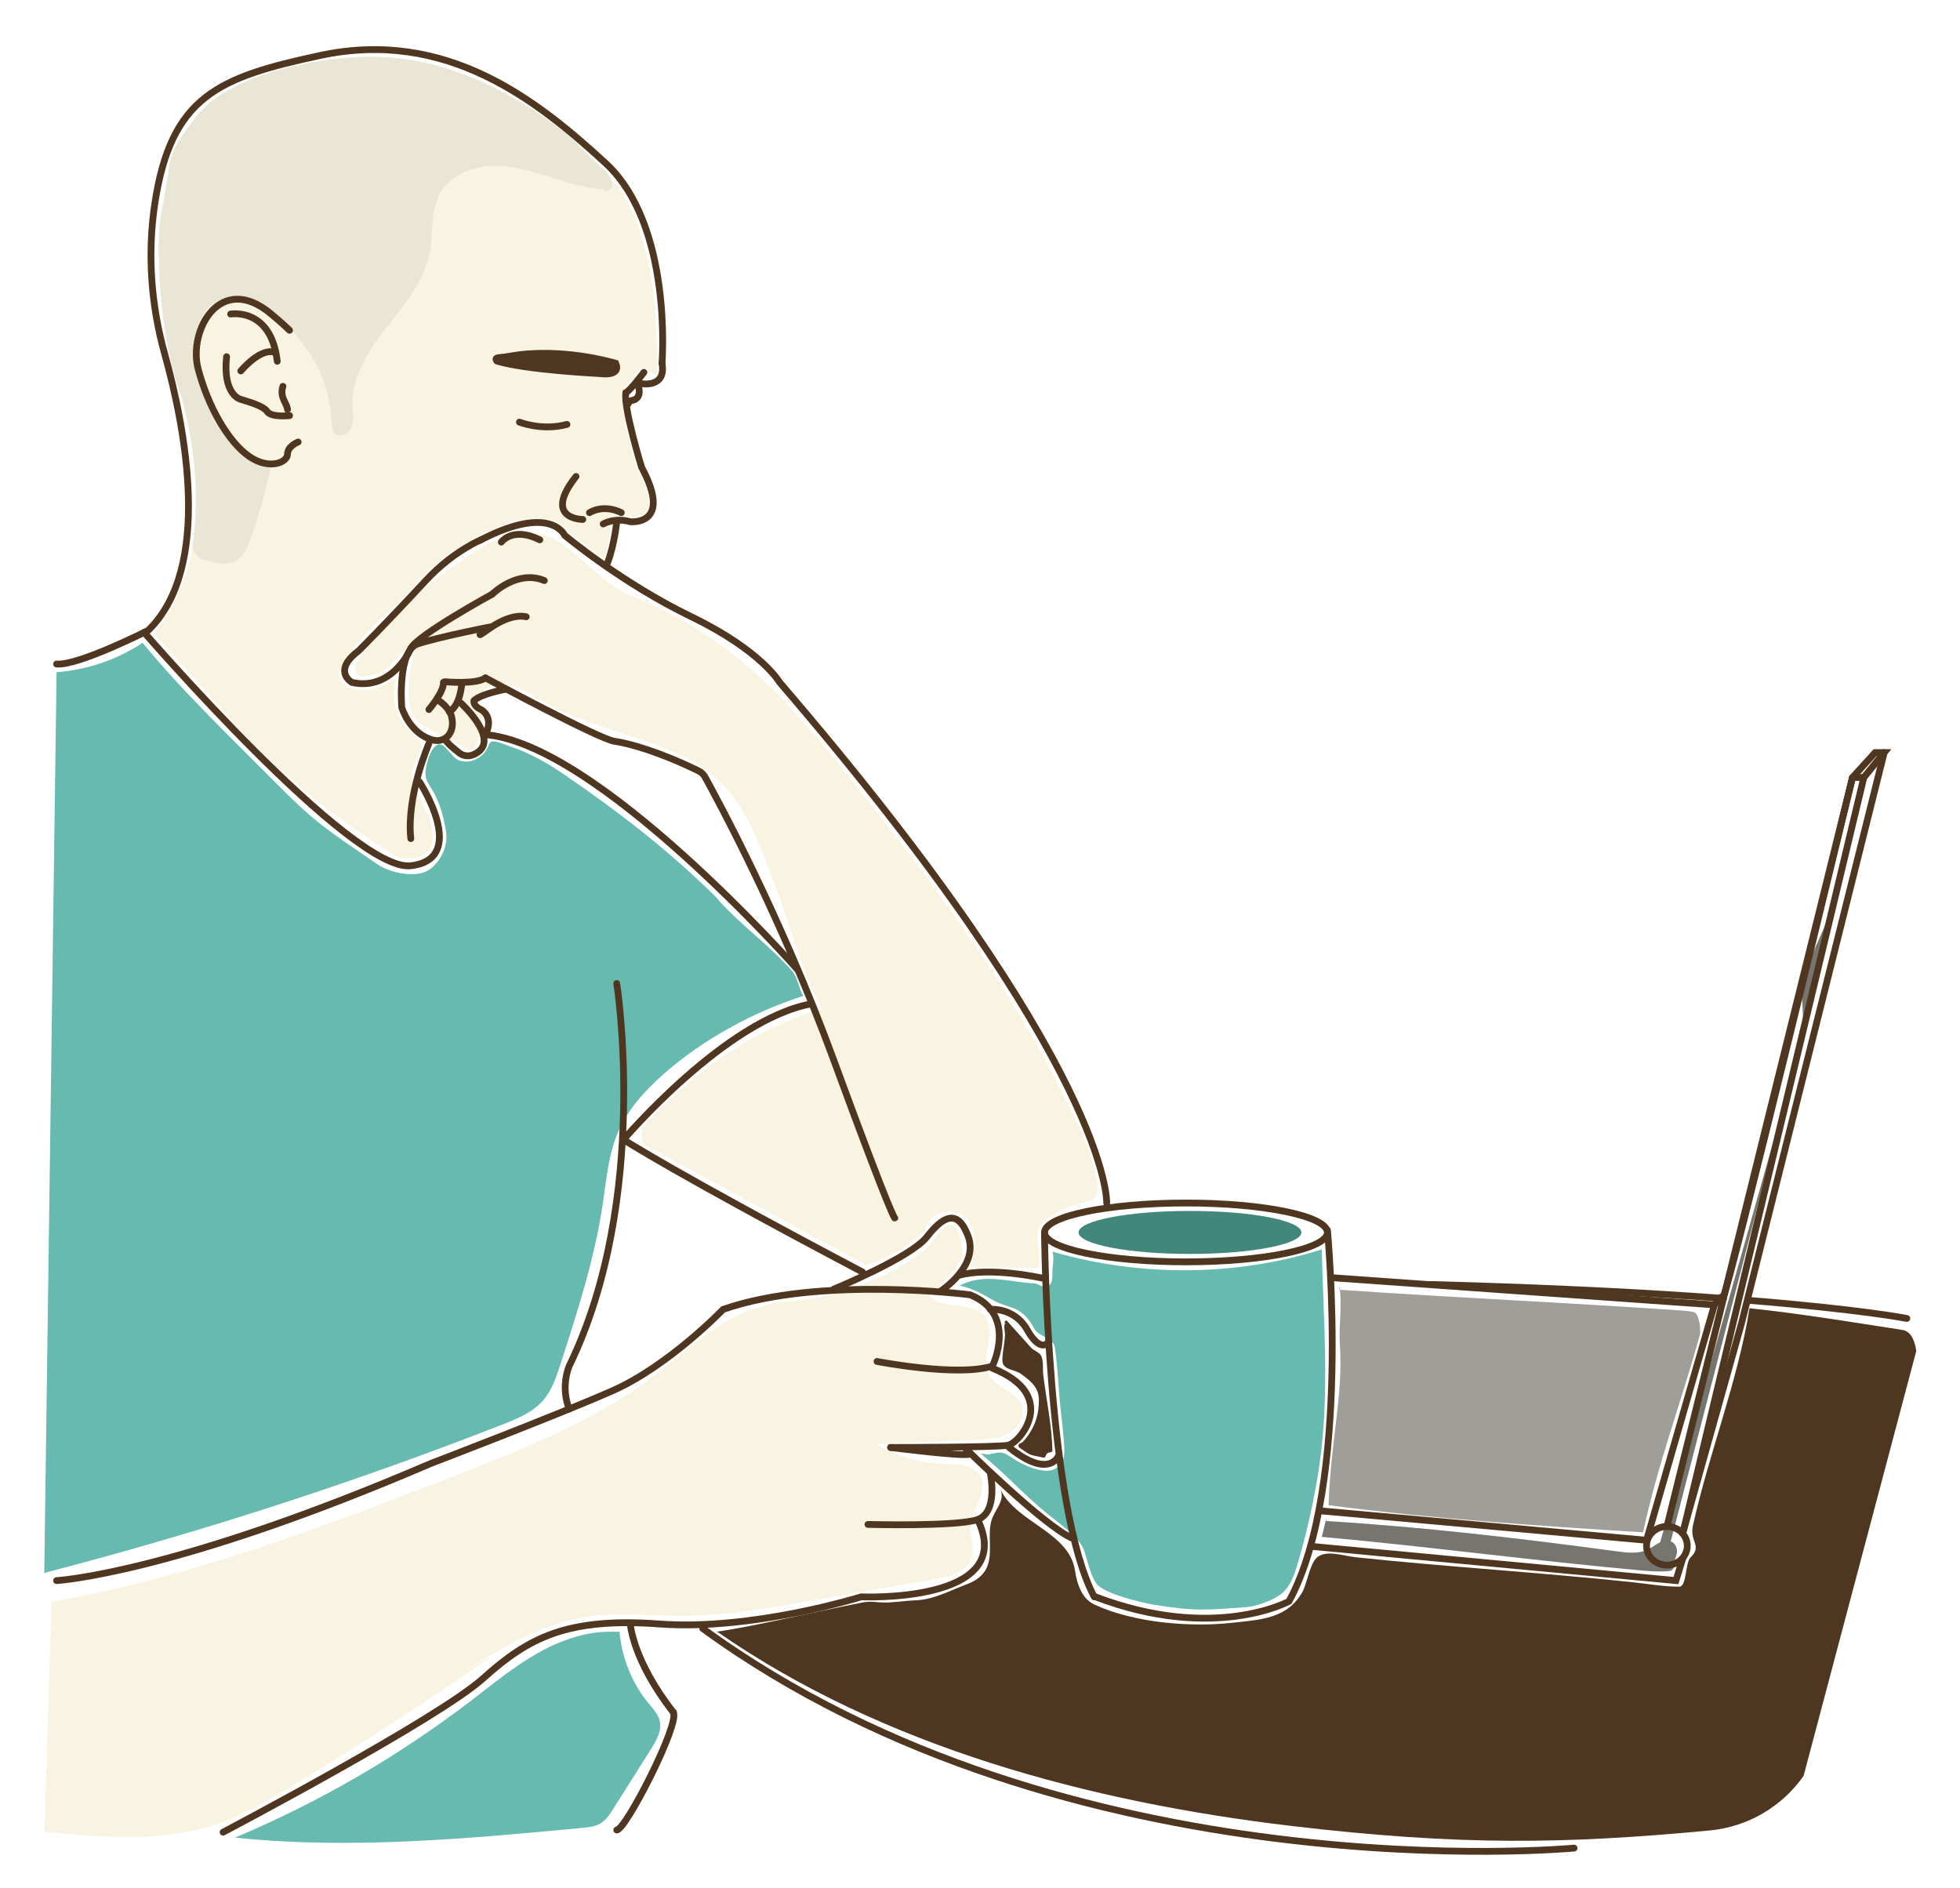
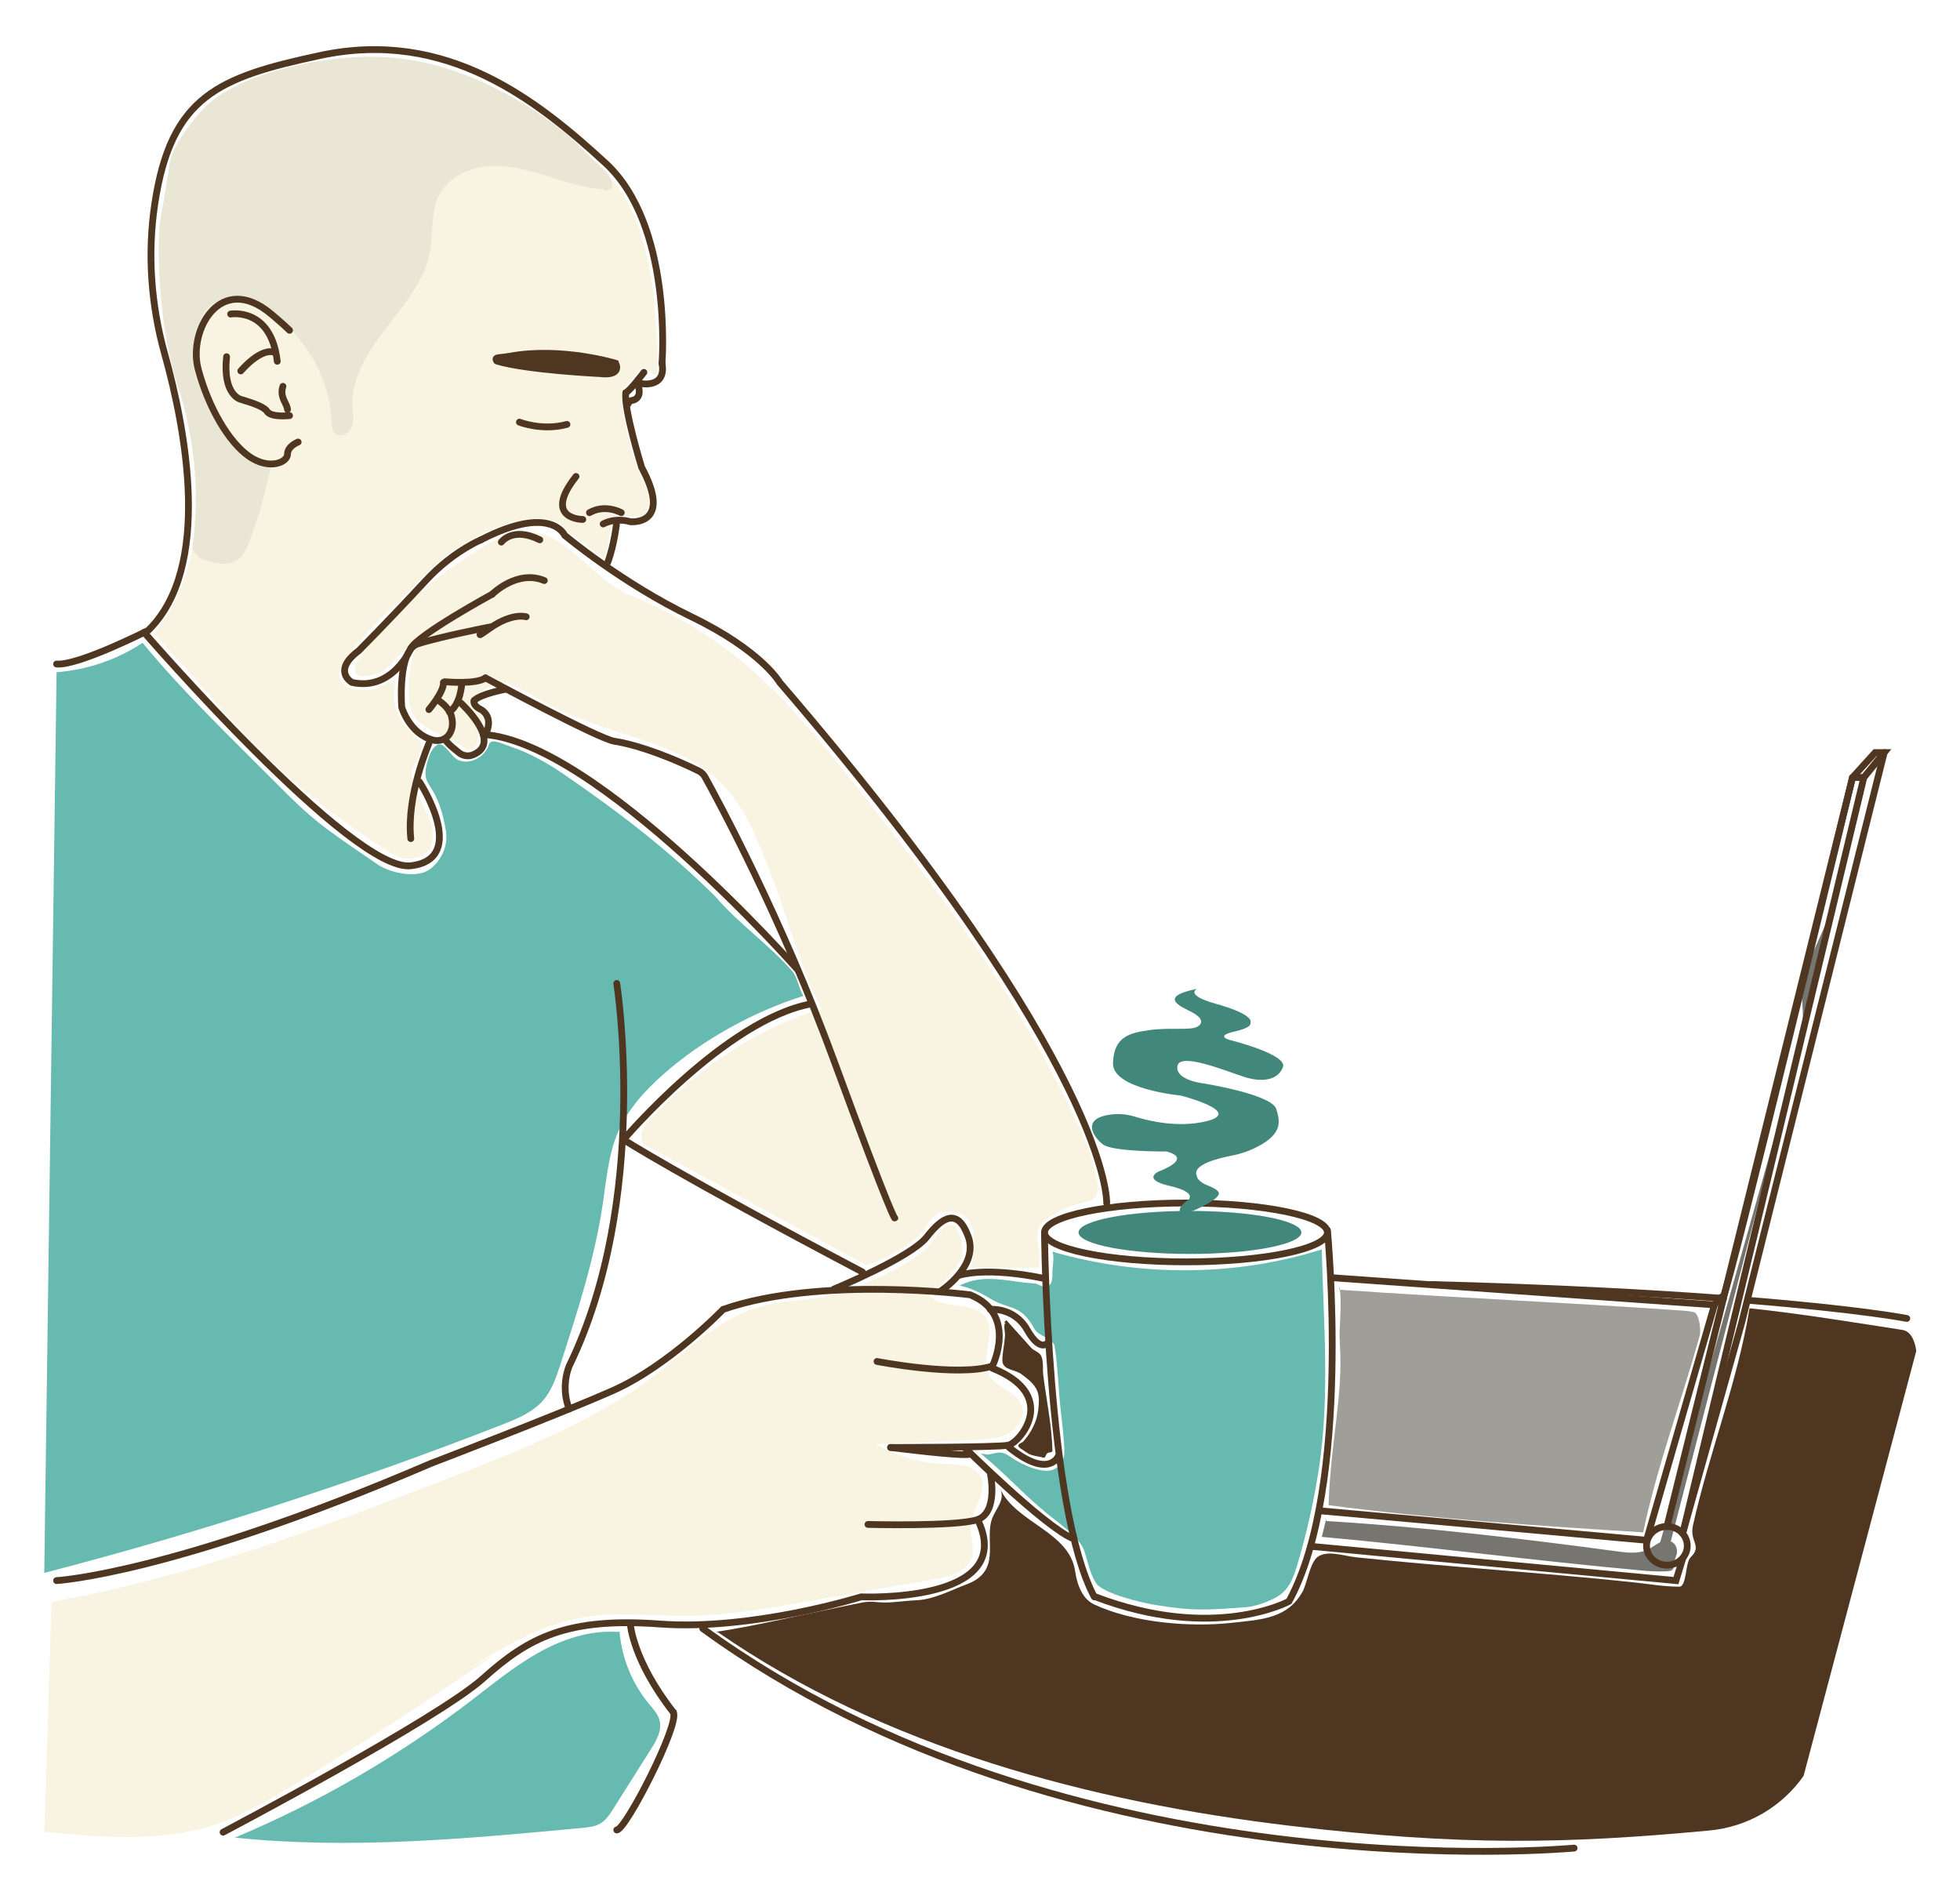
<svg xmlns="http://www.w3.org/2000/svg" version="1.1" x="0px" y="0px" viewBox="0 0 866 834" style="enable-background:new 0 0 866 834;" xml:space="preserve">
  <style type="text/css">
	.st0{fill:#F8F4E1;}
	.st1{fill:#EAE6D6;}
	.st2{fill:#A09E98;}
	.st3{fill:#77756F;}
	.st4{fill:#66BAAF;}
	.st5{fill:#42877B;}
	.st6{fill:#4E3620;}
	.st7{fill:none;stroke:#4E3620;stroke-width:3;stroke-linecap:round;stroke-miterlimit:10;}
	.st8{fill:#4E3620;stroke:#4E3620;stroke-width:3;stroke-linecap:round;stroke-miterlimit:10;}
</style>
  <g id="body">
    <g>
      <path class="st0" d="M79,163c-12.69-35.66-6.78-44.51-1.61-82.01c1.44-10.44,3.84-21.33,10.89-29.15    c6.73-7.46,16.68-11.02,26.35-13.77c13.34-3.8,27.61-7.31,41.37-9.07c9.61-1.23,18.72-1.22,28.33,0.04    C208.86,32.25,216.36,35.96,236,51l12,9c17,11,28.55,23.81,34,40s7.24,29.93,8,47c0.11,2.54,1.09,15.7,0,18    c-0.91,1.92-5.24-4.04-7-2c-3.16,3.66-4.3,5.3-7,8c-2,2-1.23,5.21-1,8c0.5,6.06,2.45,12.78,4,19c1.44,5.75,3.39,11.02,6,16    c1.68,3.21,2.42,10.3,0,13c-2.33,2.6-9.64,0.06-13,1c-3.42,0.96-1,1.6-2,5s-1,8-3,14l-16-12c-5.87-9.79-24.13-4.72-26-4    c-13,5-10,4-21,10c-12.05,6.57-22.03,19.89-32,29c-6.37,5.82-5.23,4.39-11,11c-3.35,3.83-12.18,13.05-11,18    c1.1,4.62,6.25,5.98,11,6s9.7-2.98,14-5c-3,14,2.34,19.34,10,27c4,4-3.98,10.68-3,16c0.8,4.33,4.9,13.13,7,17s3.15,11.16,1,15    c-2.19,3.9-8.63,4.98-13,4s-29.48-19.23-33-22c-34.47-27.15-46.01-44.97-76-77c20.51-25.54,22.12-59.31,17-92" />
    </g>
    <g>
      <path class="st0" d="M19.58,809.28c25.47,2.48,51.84,4.86,76.08-3.34c11.84-4,22.7-10.4,33.39-16.87    c30.31-18.34,60.04-37.66,89.12-57.9l-11.1,5.9c15.84-9.56,32.16-19.3,50.39-22.46c15.01-2.6,30.38-0.56,45.61-0.69    c17.64-0.14,35.12-3.18,52.5-6.21c19.19-3.34,38.38-6.69,57.57-10.03c6.69-1.17,14.68-3.46,16.4-10.03    c1.09-4.16-0.9-8.51-0.69-12.81c0.39-8.05,8.28-16.19,4.04-23.06c-3.05-4.95-10.07-4.88-15.88-5.06    c-10.46-0.31-20.84-3.33-29.82-8.7c14.7-0.62,29.4-1.25,44.1-1.87c4.94-0.21,10.08-0.48,14.39-2.89    c4.31-2.42,7.45-7.69,5.77-12.34c-2.26-6.25-11.11-7.54-14.37-13.33c-4.3-7.64,3.42-18.4-1.6-25.58    c-5.26-7.52-18.65-3.04-24.99-9.67c6.02-6.05,11.27-9.47,14.54-17.36l0,0c1-4-1.44-14.14-5-14s-7.42,7.2-9.93,9.73    c-9.65,9.74-33.59,19.74-47.07,22.27c-16,3-17.58,0.76-32,6c-17.79,6.46-32.77,22.86-48.4,33.52    c-26.09,17.8-55.78,29.48-85.24,40.89c-56.92,22.05-114.45,43.75-174.58,54.26" />
    </g>
    <g>
      <path class="st0" d="M279.55,263.28c-17.32-5.96-27.73-27.59-46.03-28.27c-7.64-0.28-14.84,3.37-21.36,7.35    C191.33,255.06,171.84,271.9,158,292c-0.78,1.14-1.23,3.64-1,5c0.32,1.95,3.73,2.07,5.66,1.64c1.93-0.42,5.9-1.29,7.34-2.64    c6.86-6.46,5.14-5.54,12-12c1.98,7.93,2.01,0.08,0,8c-1.85,7.29-3.01,20.4,2,26c4.01,4.49,15,8,22,13c2.09,1.49,5.04-1.43,5-4    c-0.03-1.98,2.92-7.06,2-10c-0.69-2.2-5.26-3.54-5-5c0.87-4.82,4.63-6.79,9-9c4.13-2.09,5.73-1.8,10,0s9.03,4.61,13,7    c18.61,11.19,48.42,15.77,67,27c19.02,11.49,25.12,27.29,33.16,48.01C348.21,405.73,353,426,363,446l-4,1    c-28.4,9.23-53.68,27.58-73.7,49.72c-1.29,1.43-2.12,4.15-1.83,6.06c0.2,1.32,0.36,2.61,1.53,3.23c33.51,17.66,64.49,35.34,98,53    c8.79-2.83,23.5-11.07,26.39-17.28c1.92-4.12,5.99-6.84,10.53-6.48c12.84,1.02,11.44,15.15,9.09,24.76c8.82-0.27,21.18,0.27,30,0    c1.22-8.38-2.7-14.8,1-19s7.84-5.84,13-8s11.25-1.46,12-7c0.46-3.4-3.6-17.86-5-21c-28.29-63.32-66.01-113.01-109.29-167.2    c-13.24-16.59-27.22-32.75-43.66-46.18c-16.67-13.63-35.76-24.31-56.1-31.39" />
    </g>
  </g>
  <g id="head">
    <g>
      <path class="st1" d="M80,175c-10.56-29.08-10.92-69.39-9-79c1-5,3.04-17.8,4-24c1.12-7.26,8.91-17.19,13-22    c11.57-13.6,35.38-20.08,53-23c24.71-4.09,46.19-1.9,69.19,8.01C224.17,41.04,238.3,49.27,250,59c6.5,5.41,10.5,10.59,17,16    c1.61,1.34,3.66,4.87,3.53,6.96c-0.13,2.09-3.68,3.23-4.22,1.21l-0.73,0.42c-8.58-0.71-16.8-3.63-25.02-6.17    c-8.23-2.54-16.78-4.74-25.36-3.94c-8.57,0.8-17.26,5.14-21.19,12.8c-3.86,7.54-2.53,16.59-4.05,24.92    c-2.33,12.8-11.21,23.24-19.19,33.52c-7.98,10.28-15.7,22.1-15.04,35.09c0.15,3.05,0.76,6.24-0.41,9.07    c-1.17,2.82-5.13,4.71-7.33,2.59c-1.31-1.26-1.4-3.3-1.47-5.12c-0.74-19.02-10.37-34.61-24.51-47.36c-6.66-6-12-8-21-7    c-10.23,1.14-12.87,7.99-14,18s0.9,16.79,5,26c3.62,8.13,7.26,12.46,12,20c2,3.18,3.91,4.85,7,7s5.65,3.71,9,2l-1.65,6.79    c-2.09,9.46-4.87,18.76-8.32,27.81c-1.06,2.78-2.29,5.68-4.66,7.48c-2.06,1.56-4.77,2.09-7.36,1.96s-5.1-0.85-7.59-1.58    c-1.03-0.3-2.14-0.65-2.75-1.53c-0.68-0.98-2.83-2.75-2.67-3.93C88.17,218.74,86.33,197.6,80,175" />
    </g>
  </g>
  <g id="computer">
    <g>
      <path class="st2" d="M591.71,569.81c51.62,3.59,99.68,5.6,151.29,9.19c1.03,0.07,5.18,0.37,6,1c1.85,1.42,2.62,7.75,2,10    c-8,29-18.68,57.08-25,87c-45.06-2.78-94.25-6.06-139-12c1-29,6.49-48.24,5-71c-0.58-8.82,1.22-17.36-0.26-26.08" />
    </g>
    <g>
      <path class="st3" d="M586,671c-0.7,2.5-1.3,5.5-2,8c47.44,4.28,91.7,10.37,143,15c2.44,0.22,8.6,0.52,11,0s1.38-4.06,2.45-6.27    c1.07-2.21,0.46-5.27-1.69-6.46c-1.72-0.95-3.89-0.54-5.64,0.33c-1.76,0.87-3.29,2.15-5.06,3c-4.17,2.01-9.07,1.41-13.66,0.79    c-42.16-5.7-85.93-10.81-128.4-13.39V671z" />
    </g>
    <g>
      <path class="st3" d="M797.88,428.01c-3.04,6.8-1.24,14.64-1.27,22.08c-0.03,7.97-2.21,15.75-4.38,23.42    c-19.94,70.61-39.88,141.22-59.82,211.83l4.49,0.7c25.04-96.61,50.07-193.22,75.11-289.84L797.88,428.01z" />
    </g>
  </g>
  <g id="shirt__x26__coffee">
    <g>
      <path class="st4" d="M436.57,642.64c5.26-1.08,6.04-1.73,10.43,1.36s14.32,7.63,19,5c5.07-2.84,4.42-7.21,4-13    c-0.49-6.68-1.51-13.32-2-20c-0.5-6.79-1-15-2-21c-0.66-3.95-6.98-4.29-9-8c-6-11-11.18-8.31-19-13c-5-3-9.35-5.07-14-6    c10.9-5.75,22.15-1.47,33-1c1.73,0.07,4.19,2.28,5.75,1.52c2.32-1.14,2.26-3.94,2.25-6.52s0.94-6.6,0-9    c38.51,11.14,80.78,11.1,119-1c0.76,31.91,3.52,63.4-1,95c-2.08,14.55-5.73,30.94-10,45c-1.61,5.29-3.4,9.93-8,13    c-3.35,2.23-9.99,4.68-14,5c-17.2,1.38-23.98,1.85-41-1c-5.49-0.92-22.57-4.89-25.68-9.52c-2.81-4.19-3.66-9.72-5.32-14.48    c-2.05-5.88-11.18-12.05-16-16c-11.7-9.58-18.01-17.25-29.71-26.83" />
    </g>
    <g>
      <path class="st4" d="M19.56,694.92c68.65-17.8,136.25-39.69,202.3-65.5c6.65-2.6,13.55-5.42,18.2-10.83    c3.84-4.46,5.74-10.23,7.56-15.83c7.52-23.24,15.08-46.6,18.69-70.76c1.63-10.93,2.51-22.19,6.96-32.3    c4.35-9.87,11.85-18.02,19.93-25.17c17.16-15.18,39.94-27.66,61.8-34.53c-2-3-2.67-8.36-5-11c-10.62-12.04-23.64-20.85-34-33v0    c-21.1-20.79-42.57-37.25-67-54c-5.75-3.94-14-9-23-12c-4.94-1.65-9-4-10-1c-1.77,5.32-7.68,8.77-13,7c-3-1-5.74-6.28-8-7    c-1.03-0.33-1.91-0.08-3,1c-2.43,2.41-3.85,8.58-4,11c-0.21,3.5,1.2,4.99,3,8c3.38,5.64,4.9,11.52,6,18s-1.79,12.99-7,17    c-5.44,4.19-17.32,1.86-23-2c-25-17-28.76-19.64-45-36c-19.92-20.07-41.04-40.15-59-62c-11.36,7.52-24.42,11.91-38,13" />
    </g>
    <g>
      <path class="st4" d="M273.74,720.9c0.96,11.6,5.54,22.87,12.96,31.83c1.9,2.3,4.05,4.58,4.76,7.48c1.08,4.4-1.45,8.8-3.87,12.62    c-5.54,8.76-11.07,17.53-16.61,26.29c-1.56,2.47-3.21,5.02-5.72,6.51c-2.35,1.39-5.17,1.68-7.89,1.94    c-51.07,4.81-102.55,9.61-153.57,4.31c37.13-15.59,72.26-35.96,104.24-60.44c9.62-7.36,19.01-15.13,29.55-21.09    c10.55-5.96,22.5-10.07,34.59-9.39" />
    </g>
    <ellipse class="st5" cx="525.77" cy="544.5" rx="49.23" ry="9.5" />
  </g>
  <g id="table">
    <g>
      <path class="st6" d="M846.69,596.83l-49.8,187.77c-9.48,13.53-24.56,22.53-41.54,24.12c-63.33,5.94-109.73,6.87-184.72-2    C481.95,796.23,390.35,771.92,317,721h-1c17.07-2.44,37.39-7.48,65-13c3.57-0.71,6.58-0.08,9,0c4.35,0.14,9.43-0.77,15-1    c7.64-0.32,15.94-4.77,22-7c15.36-5.66,8.34-18.39,11-28c1.4-5.07,6.28-8.89,4-14c7.14,14.85,30.45,18.81,33,36    c0.96,6.46,3.31,12.47,8.5,14.88C501,717,525.78,718.97,544,717c13.46-1.45,24.87-1.92,31.48-13.74c2.01-3.6,3.3-12.67,6.52-15.26    c4.17-3.35,11.68-0.57,17,0c39.49,4.19,82.51,6.81,122,11c7.55,0.8,14,2,21,2c3.31,0,2.54-10.63,5-13c5.27-5.07-0.59-6.86,1-14    c7.12-32.07,19.78-63.56,25-96c21.96,2.29,45.66,6.18,67.48,9.56C843.89,588.08,845.86,591.39,846.69,596.83z" />
    </g>
    <g>
      <path class="st6" d="M444.68,583.29c3.62,4.04,7.24,8.07,10.87,12.11c1.32,1.47,3.55,1.84,4.45,3.6c1.17,2.28,0.64,6,0.95,8.54    c1.34,10.73,3.87,22.65,4.05,33.46c0.01,0.8-1.79,0.57-2.36,1.14c-0.7,0.69-0.69,2.13-1.64,1.86c-2.07-0.59-5.22-0.78-7-2    c-0.32-0.22,0,0-3-2c-2.73-1.82,0.61-2.57,1-3c3.5-3.82,6.2-9.04,6.75-14.2c0.29-2.74,0.57-5.59-0.42-8.16    c-1.24-3.24-4.23-5.42-7.01-7.51c-2.78-2.09-7.52-1.75-8.32-5.13c-0.6-2.54,1.37-10.42,1-13c-1-7,1.54-3.04-0.26-4.93" />
    </g>
  </g>
  <g id="contorno">
    <ellipse class="st7" cx="524" cy="544.5" rx="62.5" ry="13" />
    <path class="st7" d="M483.5,705.5c-21-39-22-161-22-161" />
    <path class="st7" d="M586.5,543.5c0,0,11,113-17,164c0,0-32.96,18-85.48-2" />
    <path class="st7" d="M368.5,569.5c0,0,34-14,41-23s13.71-13,18.36,0s-12.36,24-12.36,24" />
    <path class="st7" d="M393.5,639.5c0,0,47,0,52-1s23-22-7-34" />
    <path class="st7" d="M393.5,639.5c0,0,31,4,35,3" />
    <path class="st7" d="M383.5,673.5c0,0,38,1,48-2s6-21,6-21" />
    <path class="st7" d="M426.14,639.5c0,0,34.36,34,47.36,40" />
    <path class="st7" d="M467.5,643.5c0,0-4.21,10-21.61-4" />
    <path class="st7" d="M460.5,564.68c0,0-23-5.18-37-1.18" />
    <path class="st7" d="M437.5,578.5c0,0,10.59-1.07,16.3,8.96c5.7,10.04,8.95,5.97,8.95,5.97" />
    <path class="st7" d="M25,698.32c0,0,51.5-2.82,165.5-51.82c0,0,55-21,80-32s49-36,49-36c43-15,109.16-6.44,109.16-6.44   c21.16,8.56,9.84,31.44,9.84,31.44c-15,5-51-2-51-2" />
    <path class="st7" d="M98.57,809.47c0,0,94.93-49.97,114.93-67.97s37-27,78-24s89-12,89-12s68,3,52-33" />
    <path class="st7" d="M743.5,688.5l-3,9.82l-161.41-15.15" />
    <line class="st7" x1="583.5" y1="667.5" x2="727.5" y2="680.5" />
    <line class="st7" x1="736.5" y1="674.5" x2="818.5" y2="343.5" />
    <path class="st7" d="M588.5,564.5l169,12c0,0,2-3,4-4s57-229,57-229l10-11h4l-9,11l-80,334" />
    <path class="st7" d="M756.93,578.47" />
    <path class="st7" d="M212.5,238.5c31-16,37-2,37-2s25,21,56,36s39,29,39,29c147,171,144.48,230,144.48,230" />
    <path class="st7" d="M275.5,503.5c0,0,23.1,14.97,105.55,58.48" />
    <path class="st7" d="M214.5,299.5c0,0,50,27,57,28c6.77,0.97,20.08,4.74,37.22,13.12c1.17,0.57,2.13,1.49,2.76,2.63   c5.55,10.01,33.7,61.9,57.02,125.43c26,70.82,26.86,69.51,26.86,69.51" />
    <path class="st7" d="M257.5,229.5c0,0-18,0-3-19" />
    <path class="st7" d="M274.5,226.5c0,0-7.09-4-14.05,0" />
    <path class="st7" d="M266.5,231.5c0,0,5-3,12-1c0,0,19,2,5-24c0,0-8-26-7-33" />
    <path class="st7" d="M250.5,180.5" />
    <path class="st7" d="M25,293.37c9.5,0.87,40.5-14.87,40.5-14.87c28.33-27.62,16.53-88.87,7.23-122.24   c-6-21.54-7.66-44.09-4.34-66.2c7.15-47.63,28.26-55.95,73.11-65.56c56-12,96,20,125.98,47.51s25.02,88.49,25.02,88.49" />
    <path class="st7" d="M131.73,195.29c0,0-4.7,1.79-4.7,5.38s-8.08,7.18-17.05,0.9c-8.97-6.28-17.95-21.54-22.44-38.59   c-4.49-17.05,9.87-43.08,32.31-24.23c0,0,5.38,4.49,8.08,7.18" />
    <path class="st7" d="M127.93,183.62c0,0-8.08,0.9-9.87-1.79s-8.97-4.49-11.67-5.38c0,0-8.08-1.79-6.28-18.85" />
    <path class="st7" d="M106.4,163.88c0,0,8.97-10.77,15.26-8.08" />
    <path class="st7" d="M101.91,138.75c0,0,17.85-3.12,20.59,20.87" />
    <path class="st7" d="M127.04,180.93c0,0,0-0.9-0.9-2.69s-2.26-4.34-1.13-7.56" />
    <path class="st7" d="M284.5,164.5c0,0-6,8-8,9" />
    <path class="st7" d="M352.5,428.5c0,0-89-101-139-104" />
    <path class="st7" d="M189.5,328.5c0,0-10,23-8,42" />
    <path class="st7" d="M185.37,345.47c0,0,22.13,34.03-3.87,37.03S63.7,279.4,63.7,279.4" />
    <path class="st7" d="M272.5,434.5c0,0,15,95-21,169c0,0-4,9,0,19" />
    <path class="st7" d="M695.5,816.5c0,0-223,21-385-97" />
    <path class="st7" d="M641.5,821.5" />
    <path class="st7" d="M297.5,756.5c-18-23-19-39-19-39" />
    <ellipse class="st7" cx="736.5" cy="682.95" rx="9" ry="8.55" />
    <line class="st7" x1="757.5" y1="576.5" x2="727.5" y2="680.5" />
    <path class="st7" d="M229.5,186.5c0,0,10,4,21,1" />
    <path class="st7" d="M277.5,178.5c0,0,0.44-1.44,1.99-1.66c1.65-0.23,2.86-1.69,2.94-3.35c0.07-1.32-0.13-2.76-0.93-3.99" />
    <path class="st7" d="M283.5,169.5c0,0,11,2,9-9" />
    <path class="st8" d="M219.61,159.53c-1.04-1.09-0.16-1.43,0.85-1.53c1.61-0.15,3.21-0.33,4.8-0.62   c22.82-4.18,46.79,3.12,46.79,3.12c2.54,6-6.75,4.57-6.75,4.57s-32.8-1.57-45.8-5.57" />
    <path class="st7" d="M272.5,230.5c0,0-1,10-4,18" />
    <path class="st7" d="M181.5,286.5c0,0-8,19-26,15c0,0-9-5,3-14c0,0,12.38-12.38,29.66-31.02c5.9-6.37,12.74-11.81,20.35-16   c1.53-0.84,2.92-1.55,3.99-1.97" />
    <path class="st7" d="M217.5,262.5c0,0-33,18-36,24" />
    <path class="st7" d="M221.5,239.5c0,0,5-7,17-1" />
    <path class="st7" d="M217.5,262.5c0,0,11-11,23-6" />
    <path class="st7" d="M200.01,260.5" />
    <path class="st7" d="M203.5,310.5c0,0,19.08,17.34,5.55,22.96c-2.21,0.92-4.73,0.47-6.52-1.11c-1.44-1.26-4.23-3.15-6.03-5.85" />
    <path class="st7" d="M223.5,304.5c0,0-11,2-14,5" />
    <path class="st7" d="M209.5,309.5c0,0-1,2,3,4c0,0,6,3,2,11" />
    <path class="st7" d="M272.5,808.5c4,0,28-47,25-52" />
    <polyline class="st7" points="832.5,332.5 769.5,584.5 743.84,676.1  " />
    <line class="st7" x1="823.5" y1="343.5" x2="818.5" y2="343.5" />
    <path class="st7" d="M204.03,302.05c0,0-0.53,9.45-5.53,12.45" />
    <path class="st7" d="M196.5,301.2c0,0,14,1.3,18-1.7" />
    <path class="st7" d="M189.5,313.5c0,0,6.81-8.04,6.41-12.02" />
    <path class="st7" d="M193.82,309.5c0,0,4.68,3,5.68,7c0.93,3.73,0.1,6.28-1.03,7.97c-1.57,2.33-4.54,3.21-7.25,2.47   c-10.4-2.83-13.72-14.44-13.72-14.44s-2-25,7-28c0.11-0.04,0.22-0.07,0.34-0.11c9.22-3,31.66-7.41,31.66-7.41s-10,7.52,0,0.52   s16-5,16-5" />
    <path class="st7" d="M275.5,503.5c0,0,45-53,83-60" />
    <path class="st7" d="M761.49,573.64c-31.77-2.36-74.09-4.67-128.99-6.14" />
    <path class="st7" d="M842.5,582.5c0,0-19.88-3.94-69.83-7.99" />
  </g>
+   <g id="humo">
+     <path class="st5" d="M525.77,538.94c0,0-9.66-2.98-0.74-8.81c0,0,0,0,0,0s4.28-3.32-8.26-6.2c-12.54-2.88-4.79-6.38-4.79-6.38   s0,0,0,0s15.56-5.57,3.47-8.82c0,0,0,0,0,0c0,0-23.68,0.22-28.11-3.1c-3.96-2.97-10.48-11.87,4.44-13.32   c3.25-0.32,6.53,0.07,9.65,1.04c6.12,1.9,19.2,5.05,31.57,2.02c16.89-4.13-11.36-11.37-11.36-11.37c0,0,0,0,0,0   c0,0-30.24-2.79-29.88-14.3s7.01-13.35,16.16-14.61c9.15-1.25,18.29,0.3,21.24-1.55c2.95-1.84,1.55-4.28-2.95-6.57   c-4.5-2.29-14.83-6.57,2.73-10.11c0,0,0,0,0,0c0,0-5.9,2.66,8.34,6.64c14.24,3.98,15.42,7.01,15.27,7.82   c-0.15,0.81,1.25,2.51-7.38,4.5c-8.63,1.99-1.62,3.69-1.62,3.69s25.45,6.34,23.31,11.95c-2.14,5.61-8.85,7.01-17.26,4.28   c-8.41-2.73-28.25-10.92-29.36-4.79s10.84,7.6,10.84,7.6s30.76,4.79,32.83,11.43c1.71,5.5,2.71,10.64-7.68,16.31   c-3.75,2.04-7.8,3.47-11.99,4.27c-6.31,1.22-17.71,4.12-15.44,8.92c0,0-0.15,2.36,5.02,4.35c5.16,1.99,4.72,3.47,4.72,3.47   s0.66,2.29-10.92,7.45c0,0,0,0,0,0C527.61,534.78,523.93,535.35,525.77,538.94C525.77,538.94,525.77,538.94,525.77,538.94z" />
+   </g>
</svg>
